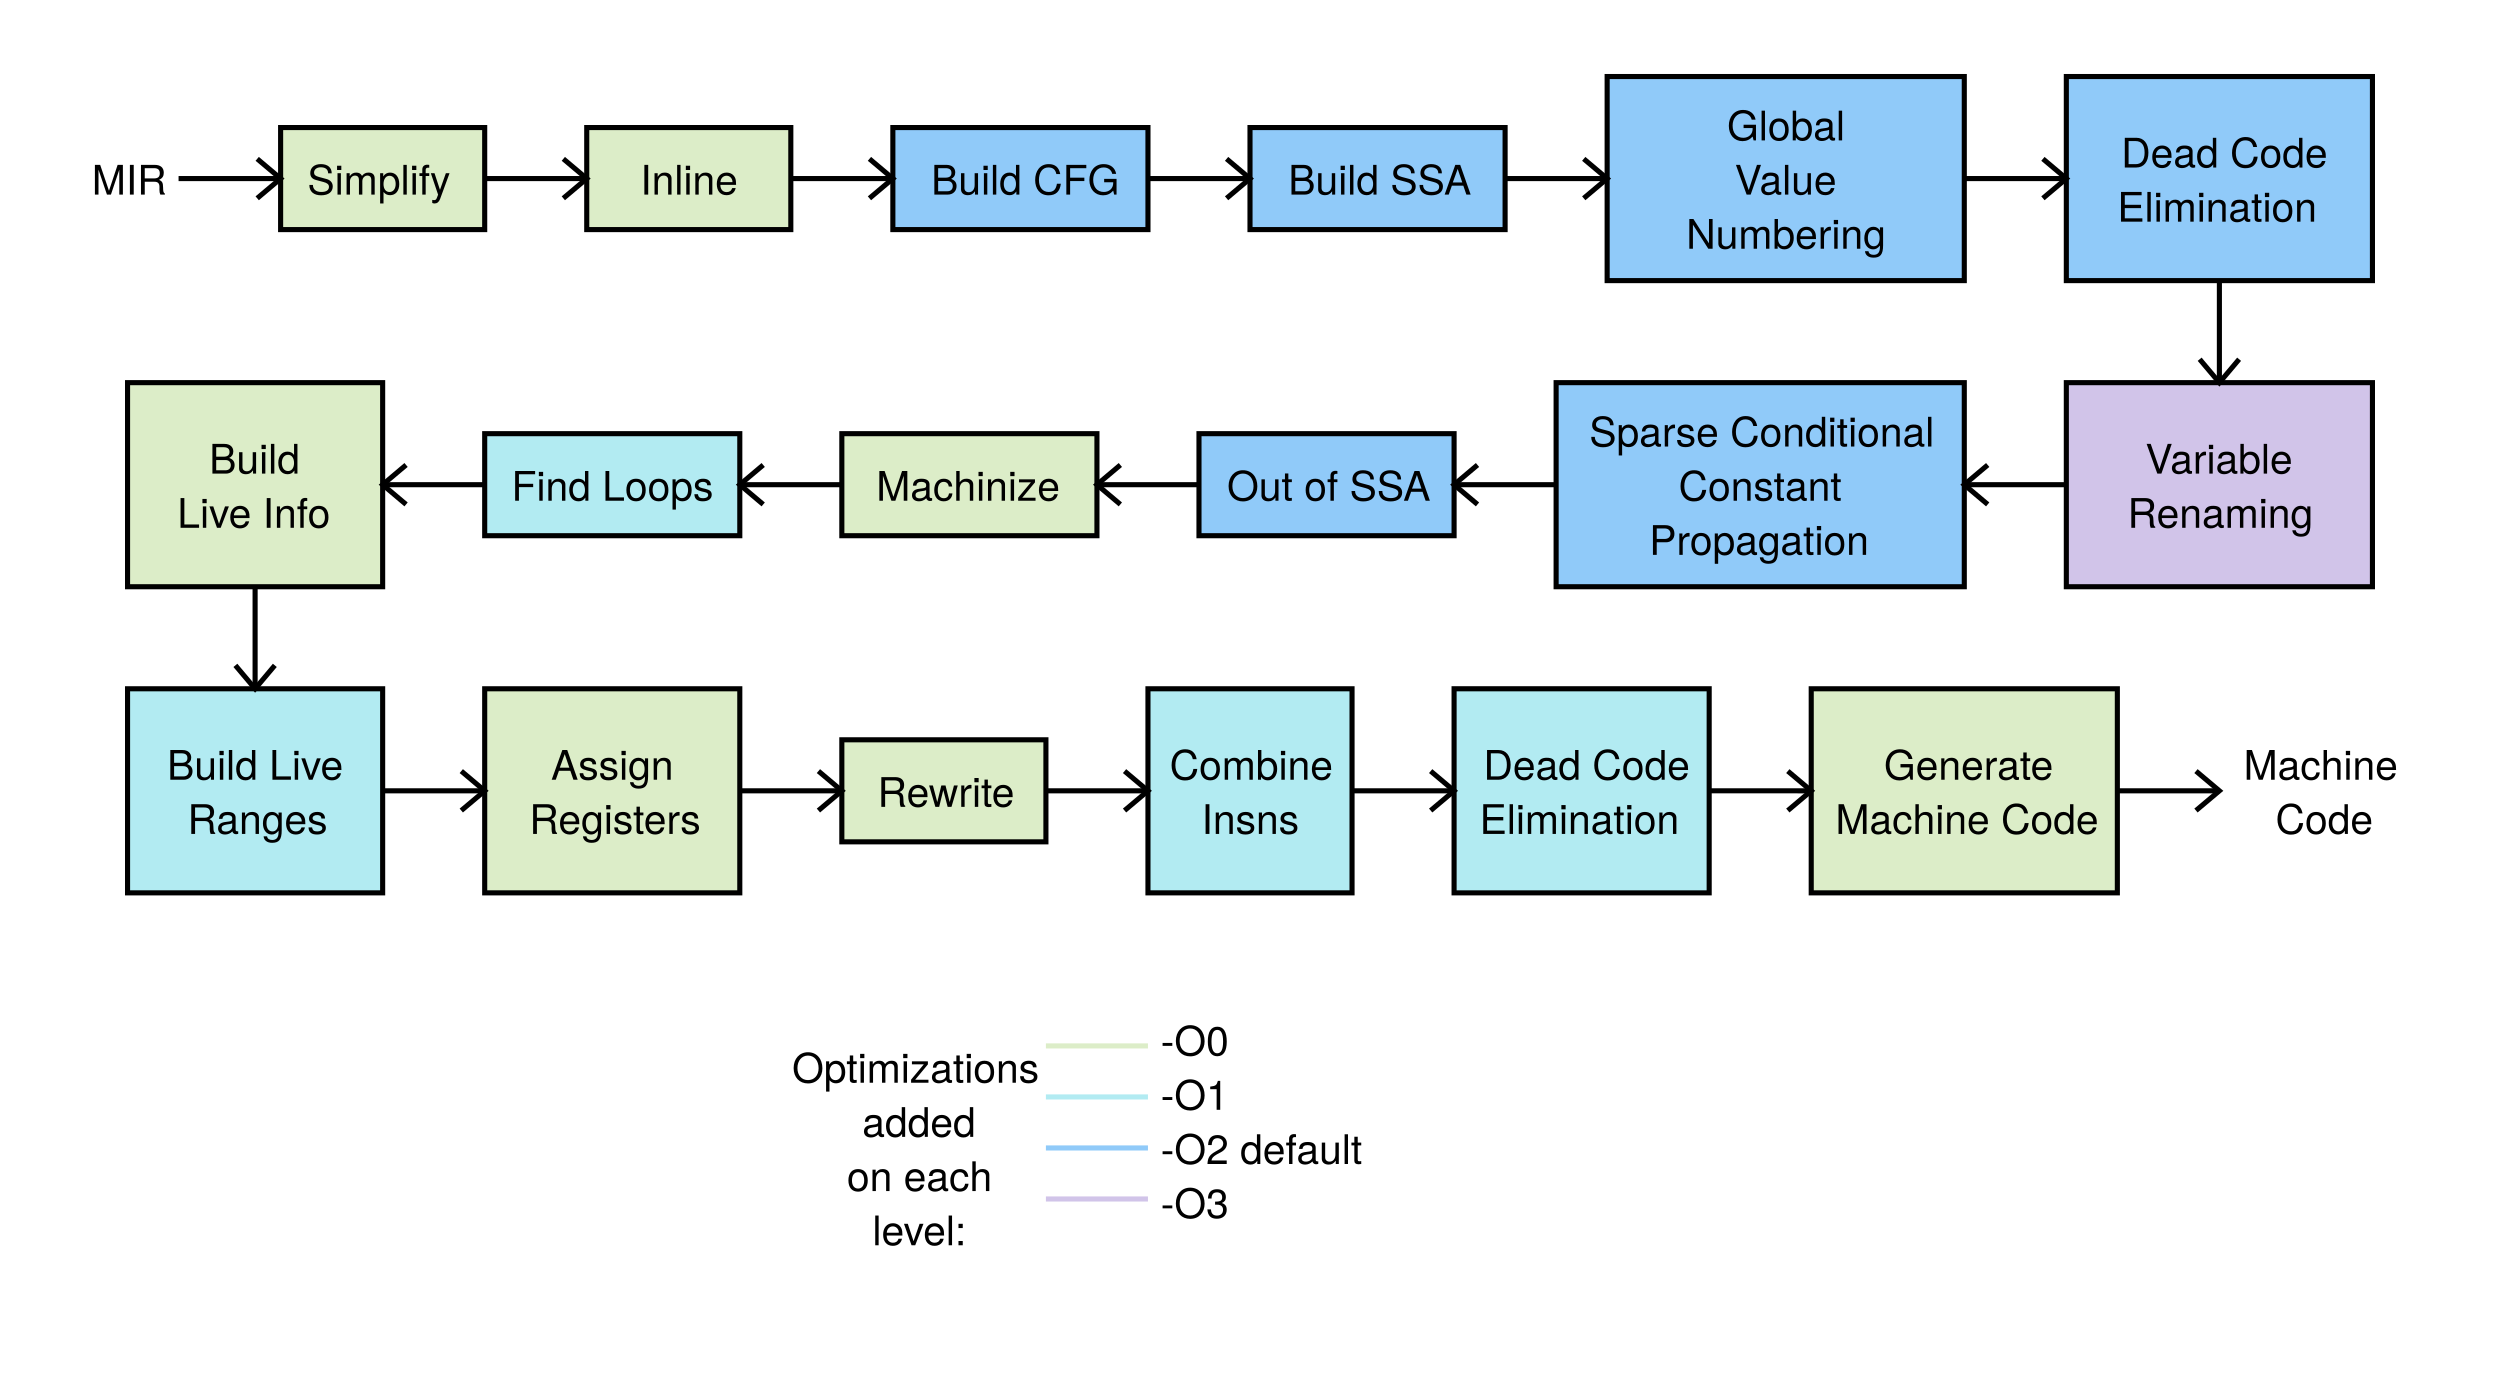
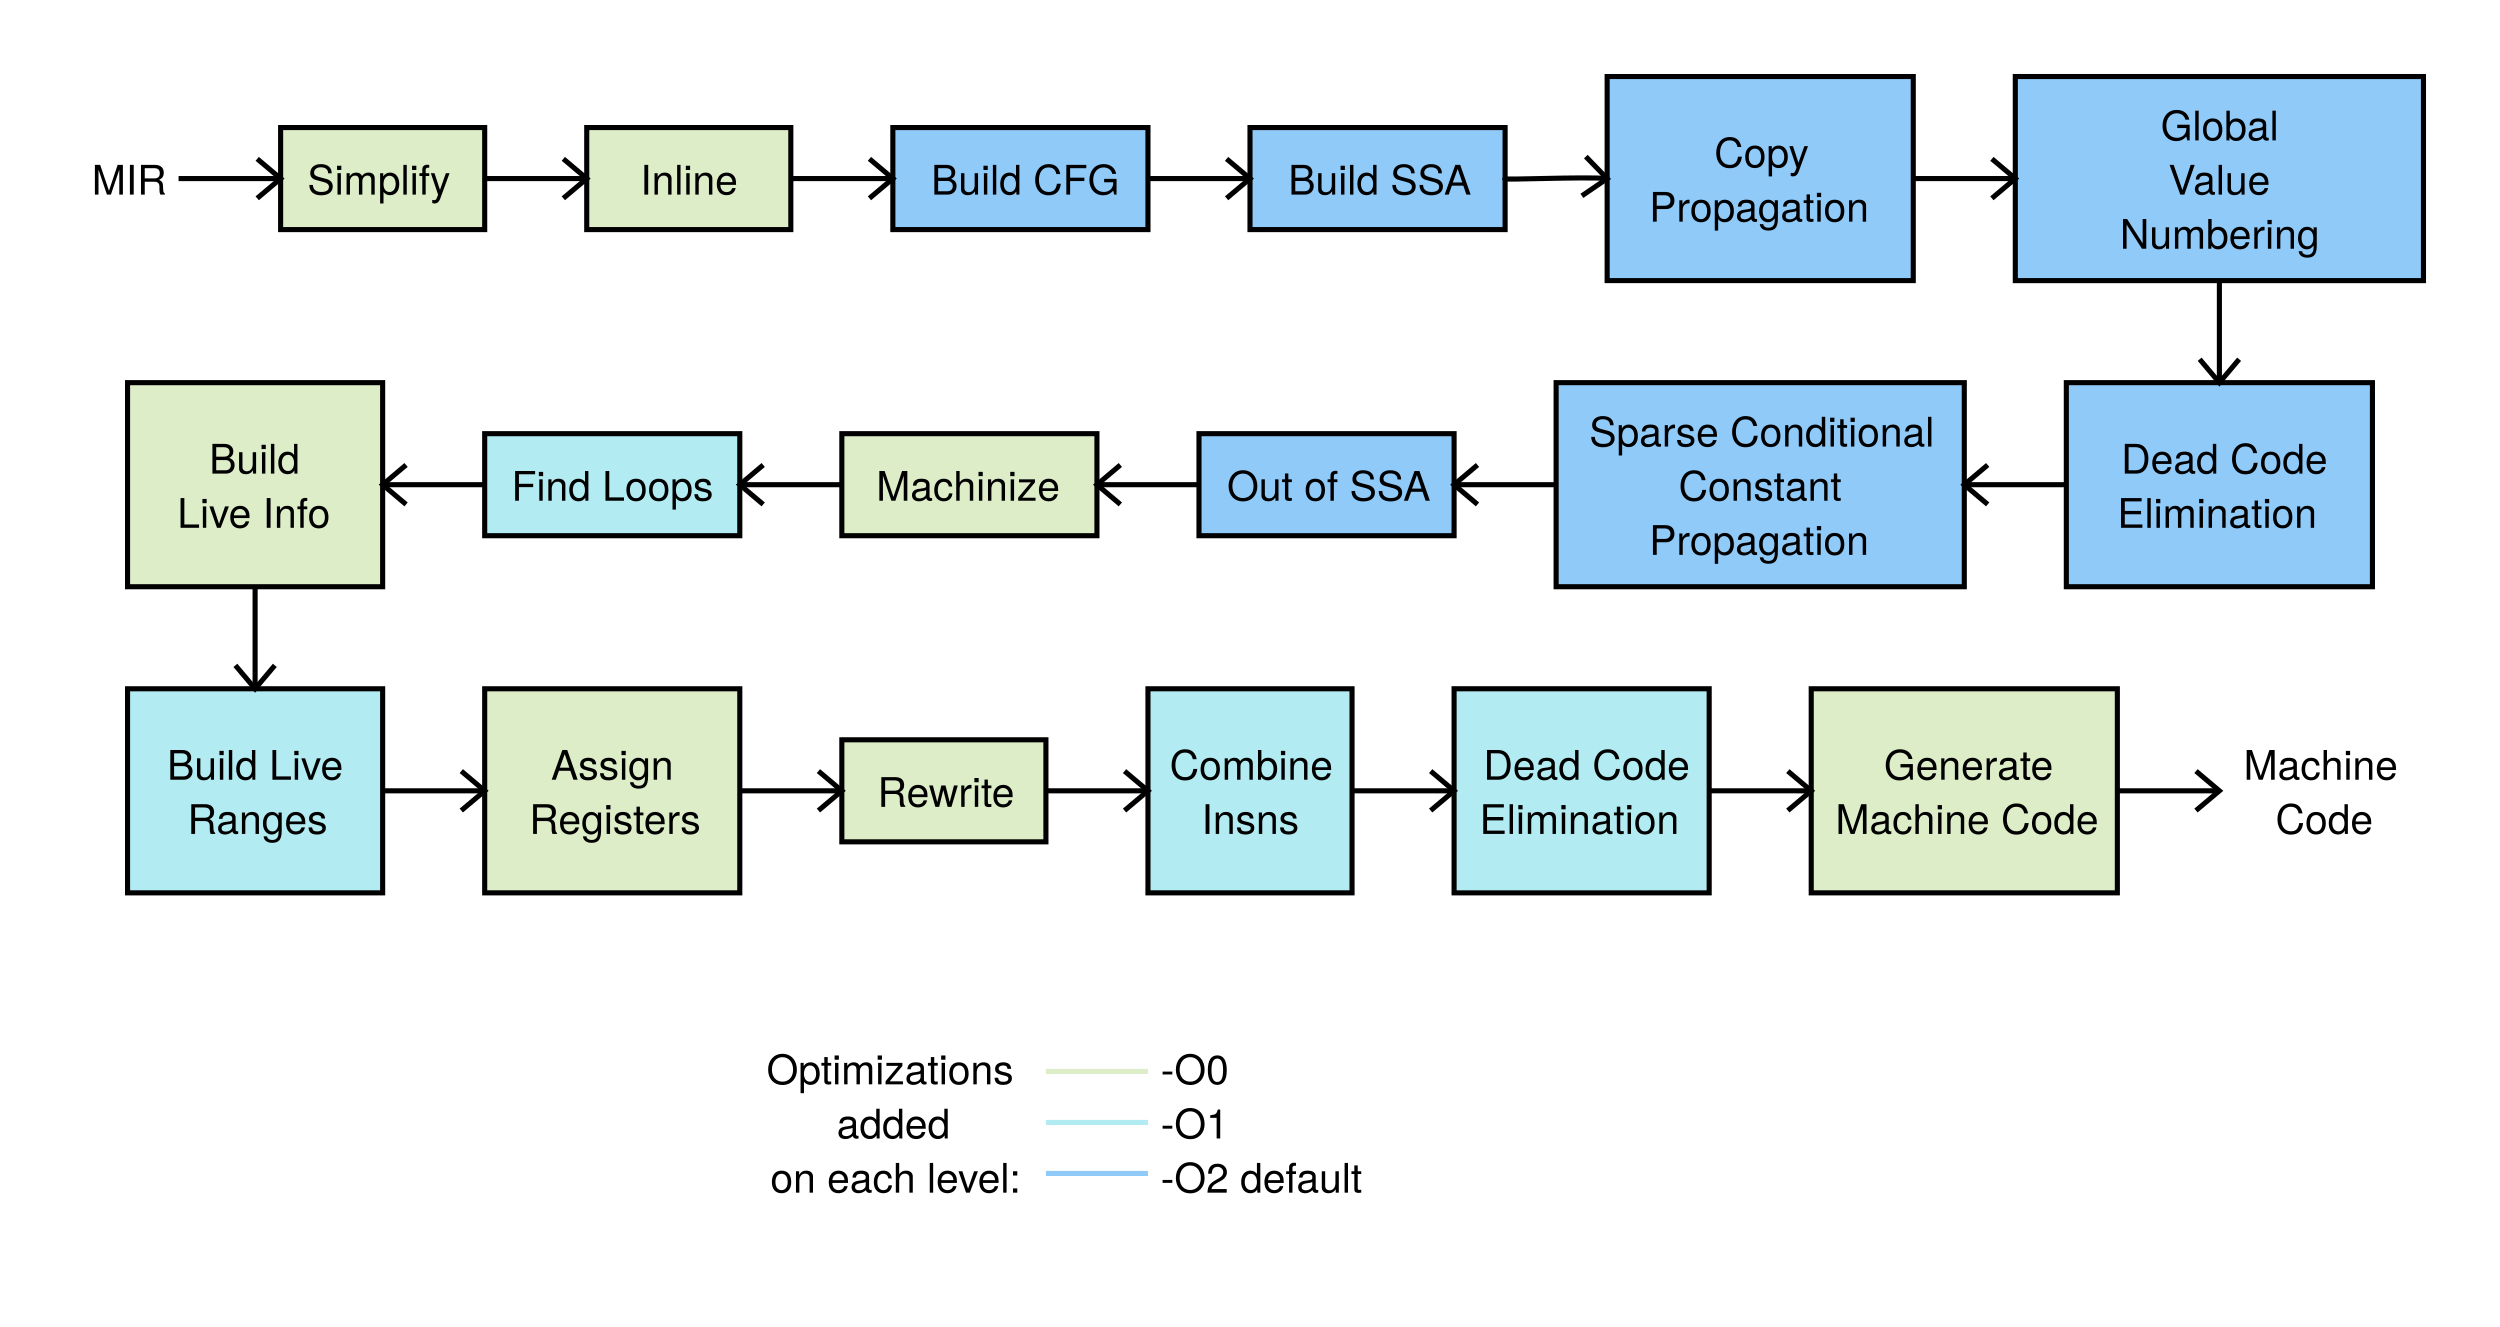
- <svg xmlns="http://www.w3.org/2000/svg" width="980.0" height="540.0" viewBox="-30.0 50.0 980.0 540.0" version="1.1">
-   <rect x="-30.0" y="50.0" width="980.0" height="540.0" fill="rgb(255,255,255)" />
-   <g id="s78165797">
-     <polygon id="s78165797" points="200,100.0 280,100.0 280,140 200,140.0 " fill="rgb(220,237,200)" stroke-width="2.0" stroke="rgb(0,0,0)" />
-     <g id="t78165797">
+ <svg xmlns="http://www.w3.org/2000/svg" width="980.0" height="520.0" viewBox="-30.0 50.0 980.0 520.0" version="1.1">
+   <rect x="-30.0" y="50.0" width="980.0" height="520.0" fill="rgb(255,255,255)" />
+   <g id="s18729079">
+     <polygon id="s18729079" points="200,100.0 280,100.0 280,140 200,140.0 " fill="rgb(220,237,200)" stroke-width="2.0" stroke="rgb(0,0,0)" />
+     <g id="t18729079">
      <text xml:space="preserve" x="221" y="126.281" font-family="Sans,Helvetica" fill="rgb(0,0,0)" font-size="16">Inline</text>
    </g>
  </g>
-   <g id="s149200229">
-     <polygon id="s149200229" points="300.0,220.0 400.0,220.0 400,260.0 300.0,260 " fill="rgb(220,237,200)" stroke-width="2.0" stroke="rgb(0,0,0)" />
-     <g id="t149200229">
+   <g id="s265080036">
+     <polygon id="s265080036" points="300.0,220.0 400.0,220.0 400,260.0 300.0,260 " fill="rgb(220,237,200)" stroke-width="2.0" stroke="rgb(0,0,0)" />
+     <g id="t265080036">
      <text xml:space="preserve" x="350.0" y="225.047" font-family="Sans,Helvetica" fill="rgb(0,0,0)" font-size="16" />
      <text xml:space="preserve" x="313.5" y="246.281" font-family="Sans,Helvetica" fill="rgb(0,0,0)" font-size="16">Machinize</text>
      <text xml:space="preserve" x="350.0" y="267.516" font-family="Sans,Helvetica" fill="rgb(0,0,0)" font-size="16" />
    </g>
  </g>
-   <g id="s255947002">
-     <polygon id="s255947002" points="320,100.0 420,100.0 420,140 320,140.0 " fill="rgb(144,202,249)" stroke-width="2.0" stroke="rgb(0,0,0)" />
-     <g id="t255947002">
+   <g id="s217638221">
+     <polygon id="s217638221" points="320,100.0 420,100.0 420,140 320,140.0 " fill="rgb(144,202,249)" stroke-width="2.0" stroke="rgb(0,0,0)" />
+     <g id="t217638221">
      <text xml:space="preserve" x="335" y="126.281" font-family="Sans,Helvetica" fill="rgb(0,0,0)" font-size="16">Build CFG</text>
    </g>
  </g>
-   <g id="s40499770">
-     <polygon id="s40499770" points="20,200.0 120,200.0 120,280.0 20,280 " fill="rgb(220,237,200)" stroke-width="2.0" stroke="rgb(0,0,0)" />
-     <g id="t40499770">
+   <g id="s40192002">
+     <polygon id="s40192002" points="20,200.0 120,200.0 120,280.0 20,280 " fill="rgb(220,237,200)" stroke-width="2.0" stroke="rgb(0,0,0)" />
+     <g id="t40192002">
      <text xml:space="preserve" x="52.0" y="235.664" font-family="Sans,Helvetica" fill="rgb(0,0,0)" font-size="16">Build</text>
      <text xml:space="preserve" x="39.5" y="256.898" font-family="Sans,Helvetica" fill="rgb(0,0,0)" font-size="16">Live Info</text>
    </g>
  </g>
-   <g id="s190146026">
-     <polygon id="s190146026" points="20.0,320.0 120,320.0 120,400.0 20,400 " fill="rgb(178,235,242)" stroke-width="2.0" stroke="rgb(0,0,0)" />
-     <g id="t190146026">
+   <g id="s77362451">
+     <polygon id="s77362451" points="20.0,320.0 120,320.0 120,400.0 20,400 " fill="rgb(178,235,242)" stroke-width="2.0" stroke="rgb(0,0,0)" />
+     <g id="t77362451">
      <text xml:space="preserve" x="35.5" y="355.664" font-family="Sans,Helvetica" fill="rgb(0,0,0)" font-size="16">Build Live</text>
      <text xml:space="preserve" x="43.5" y="376.898" font-family="Sans,Helvetica" fill="rgb(0,0,0)" font-size="16">Ranges</text>
    </g>
  </g>
-   <g id="s126557594">
-     <polygon id="s126557594" points="160,320.0 260,320.0 260.0,400 160,400.0 " fill="rgb(220,237,200)" stroke-width="2.0" stroke="rgb(0,0,0)" />
-     <g id="t126557594">
+   <g id="s33280848">
+     <polygon id="s33280848" points="160,320.0 260,320.0 260.0,400 160,400.0 " fill="rgb(220,237,200)" stroke-width="2.0" stroke="rgb(0,0,0)" />
+     <g id="t33280848">
      <text xml:space="preserve" x="186.0" y="355.664" font-family="Sans,Helvetica" fill="rgb(0,0,0)" font-size="16">Assign</text>
      <text xml:space="preserve" x="177.5" y="376.898" font-family="Sans,Helvetica" fill="rgb(0,0,0)" font-size="16">Registers</text>
    </g>
  </g>
-   <g id="s178615979">
-     <polygon id="s178615979" points="300.0,340.0 380,340.0 380,380 300.0,380.0 " fill="rgb(220,237,200)" stroke-width="2.0" stroke="rgb(0,0,0)" />
-     <g id="t178615979">
+   <g id="s41650505">
+     <polygon id="s41650505" points="300.0,340.0 380,340.0 380,380 300.0,380.0 " fill="rgb(220,237,200)" stroke-width="2.0" stroke="rgb(0,0,0)" />
+     <g id="t41650505">
      <text xml:space="preserve" x="314" y="366.281" font-family="Sans,Helvetica" fill="rgb(0,0,0)" font-size="16">Rewrite</text>
    </g>
  </g>
-   <g id="s98423048">
-     <polygon id="s98423048" points="540.0,320.0 640.0,320.0 639.999,399.998 540.0,400.0 " fill="rgb(178,235,242)" stroke-width="2.0" stroke="rgb(0,0,0)" />
-     <g id="t98423048">
+   <g id="s165929550">
+     <polygon id="s165929550" points="540.0,320.0 640.0,320.0 639.999,399.998 540.0,400.0 " fill="rgb(178,235,242)" stroke-width="2.0" stroke="rgb(0,0,0)" />
+     <g id="t165929550">
      <text xml:space="preserve" x="551.5" y="355.664" font-family="Sans,Helvetica" fill="rgb(0,0,0)" font-size="16">Dead Code</text>
      <text xml:space="preserve" x="550.0" y="376.898" font-family="Sans,Helvetica" fill="rgb(0,0,0)" font-size="16">Elimination</text>
    </g>
  </g>
-   <g id="s156410017">
-     <polygon id="s156410017" points="680.0,320.0 800.0,320.0 800,400 680.0,400.0 " fill="rgb(220,237,200)" stroke-width="2.0" stroke="rgb(0,0,0)" />
-     <g id="t156410017">
+   <g id="s189747055">
+     <polygon id="s189747055" points="680.0,320.0 800.0,320.0 800,400 680.0,400.0 " fill="rgb(220,237,200)" stroke-width="2.0" stroke="rgb(0,0,0)" />
+     <g id="t189747055">
      <text xml:space="preserve" x="708.5" y="355.664" font-family="Sans,Helvetica" fill="rgb(0,0,0)" font-size="16">Generate</text>
      <text xml:space="preserve" x="689.5" y="376.898" font-family="Sans,Helvetica" fill="rgb(0,0,0)" font-size="16">Machine Code</text>
    </g>
  </g>
-   <g id="s44409542">
-     <polygon id="s44409542" points="-3.2123336E-13,100.0 40,100.0 40.0,140.0 1.7794384E-5,140 " fill="none" stroke-width="0.0" stroke="rgb(0,0,0)" />
-     <g id="t44409542">
+   <g id="s164811900">
+     <polygon id="s164811900" points="-3.2123336E-13,100.0 40,100.0 40.0,140.0 1.7794384E-5,140 " fill="none" stroke-width="0.0" stroke="rgb(0,0,0)" />
+     <g id="t164811900">
      <text xml:space="preserve" x="6.0" y="126.281" font-family="Sans,Helvetica" fill="rgb(0,0,0)" font-size="16">MIR</text>
    </g>
  </g>
-   <g id="s54710919">
-     <polygon id="s54710919" points="840.0,320.0 920.0,320.0 920,400 840.0,400.0 " fill="none" stroke-width="0.0" stroke="rgb(0,0,0)" />
-     <g id="t54710919">
+   <g id="s258633989">
+     <polygon id="s258633989" points="840.0,320.0 920.0,320.0 920,400 840.0,400.0 " fill="none" stroke-width="0.0" stroke="rgb(0,0,0)" />
+     <g id="t258633989">
      <text xml:space="preserve" x="849.5" y="355.664" font-family="Sans,Helvetica" fill="rgb(0,0,0)" font-size="16">Machine</text>
      <text xml:space="preserve" x="862.0" y="376.898" font-family="Sans,Helvetica" fill="rgb(0,0,0)" font-size="16">Code</text>
    </g>
  </g>
-   <g id="s184743348">
-     <polygon id="s184743348" points="780.0,80.0 900.0,80.0 900,160.0 780.0,160 " fill="rgb(144,202,249)" stroke-width="2.0" stroke="rgb(0,0,0)" />
-     <g id="t184743348">
-       <text xml:space="preserve" x="801.5" y="115.664" font-family="Sans,Helvetica" fill="rgb(0,0,0)" font-size="16">Dead Code</text>
-       <text xml:space="preserve" x="800.0" y="136.898" font-family="Sans,Helvetica" fill="rgb(0,0,0)" font-size="16">Elimination</text>
-     </g>
-   </g>
-   <g id="s72852957">
-     <polygon id="s72852957" points="580.0,200.0 740,200.0 740,280 580.0,280.0 " fill="rgb(144,202,249)" stroke-width="2.0" stroke="rgb(0,0,0)" />
-     <g id="t72852957">
+   <g id="s250504077">
+     <polygon id="s250504077" points="780.0,200 900.0,200 900,280.0 780.0,280 " fill="rgb(144,202,249)" stroke-width="2.0" stroke="rgb(0,0,0)" />
+     <g id="t250504077">
+       <text xml:space="preserve" x="801.5" y="235.664" font-family="Sans,Helvetica" fill="rgb(0,0,0)" font-size="16">Dead Code</text>
+       <text xml:space="preserve" x="800.0" y="256.898" font-family="Sans,Helvetica" fill="rgb(0,0,0)" font-size="16">Elimination</text>
+     </g>
+   </g>
+   <g id="s228578650">
+     <polygon id="s228578650" points="580.0,200.0 740,200.0 740,280 580.0,280.0 " fill="rgb(144,202,249)" stroke-width="2.0" stroke="rgb(0,0,0)" />
+     <g id="t228578650">
      <text xml:space="preserve" x="593" y="225.047" font-family="Sans,Helvetica" fill="rgb(0,0,0)" font-size="16">Sparse Conditional</text>
      <text xml:space="preserve" x="628" y="246.281" font-family="Sans,Helvetica" fill="rgb(0,0,0)" font-size="16">Constant</text>
      <text xml:space="preserve" x="616.5" y="267.516" font-family="Sans,Helvetica" fill="rgb(0,0,0)" font-size="16">Propagation</text>
    </g>
  </g>
-   <g id="s63513938">
-     <polygon id="s63513938" points="80,100.0 160.0,100.0 160.0,140.0 80,140 " fill="rgb(220,237,200)" stroke-width="2.0" stroke="rgb(0,0,0)" />
-     <g id="t63513938">
+   <g id="s229340043">
+     <polygon id="s229340043" points="80,100.0 160.0,100.0 160.0,140.0 80,140 " fill="rgb(220,237,200)" stroke-width="2.0" stroke="rgb(0,0,0)" />
+     <g id="t229340043">
      <text xml:space="preserve" x="90.5" y="126.281" font-family="Sans,Helvetica" fill="rgb(0,0,0)" font-size="16">Simplify</text>
    </g>
  </g>
-   <g id="s91230243">
-     <polygon id="s91230243" points="420.0,320.0 500.0,320.0 500.0,400 420.0,400.0 " fill="rgb(178,235,242)" stroke-width="2.0" stroke="rgb(0,0,0)" />
-     <g id="t91230243">
+   <g id="s129416296">
+     <polygon id="s129416296" points="420.0,320.0 500.0,320.0 500.0,400 420.0,400.0 " fill="rgb(178,235,242)" stroke-width="2.0" stroke="rgb(0,0,0)" />
+     <g id="t129416296">
      <text xml:space="preserve" x="428.5" y="355.664" font-family="Sans,Helvetica" fill="rgb(0,0,0)" font-size="16">Combine</text>
      <text xml:space="preserve" x="441.0" y="376.898" font-family="Sans,Helvetica" fill="rgb(0,0,0)" font-size="16">Insns</text>
    </g>
  </g>
-   <g id="s62109984">
-     <polygon id="s62109984" points="780.0,200.0 900.0,200.0 900.0,280.0 780.0,280.0 " fill="rgb(209,196,233)" stroke-width="2.0" stroke="rgb(0,0,0)" />
-     <g id="t62109984">
-       <text xml:space="preserve" x="811.0" y="235.664" font-family="Sans,Helvetica" fill="rgb(0,0,0)" font-size="16">Variable</text>
-       <text xml:space="preserve" x="804.0" y="256.898" font-family="Sans,Helvetica" fill="rgb(0,0,0)" font-size="16">Renaming</text>
-     </g>
-   </g>
-   <g id="s253916764">
-     <polygon id="s253916764" points="160,220.0 260,220.0 260,260 160,260.0 " fill="rgb(178,235,242)" stroke-width="2.0" stroke="rgb(0,0,0)" />
-     <g id="t253916764">
+   <g id="s111548545">
+     <polygon id="s111548545" points="160,220.0 260,220.0 260,260 160,260.0 " fill="rgb(178,235,242)" stroke-width="2.0" stroke="rgb(0,0,0)" />
+     <g id="t111548545">
      <text xml:space="preserve" x="170.5" y="246.281" font-family="Sans,Helvetica" fill="rgb(0,0,0)" font-size="16">Find Loops</text>
    </g>
  </g>
-   <g id="s78496473">
-     <polygon id="s78496473" points="420,440.0 520,440.0 520.001,559.993 420,560.0 " fill="none" stroke-width="0.0" stroke="rgb(0,0,0)" />
-     <g id="t78496473">
-       <text xml:space="preserve" x="425.0" y="463.812" font-family="Sans,Helvetica" fill="rgb(0,0,0)" font-size="16">-O0</text>
-       <text xml:space="preserve" x="425.0" y="485.047" font-family="Sans,Helvetica" fill="rgb(0,0,0)" font-size="16">-O1</text>
-       <text xml:space="preserve" x="425.0" y="506.281" font-family="Sans,Helvetica" fill="rgb(0,0,0)" font-size="16">-O2 default</text>
-       <text xml:space="preserve" x="425.0" y="527.516" font-family="Sans,Helvetica" fill="rgb(0,0,0)" font-size="16">-O3</text>
-       <text xml:space="preserve" x="425.0" y="548.75" font-family="Sans,Helvetica" fill="rgb(0,0,0)" font-size="16" />
-     </g>
-   </g>
-   <g id="s204489886">
-     <polygon id="s204489886" points="280.0,440.0 379.998,440.0 380,560.0 280.0,560 " fill="none" stroke-width="0.0" stroke="rgb(0,0,0)" />
-     <g id="t204489886">
-       <text xml:space="preserve" x="280.5" y="474.43" font-family="Sans,Helvetica" fill="rgb(0,0,0)" font-size="16">Optimizations</text>
-       <text xml:space="preserve" x="308" y="495.664" font-family="Sans,Helvetica" fill="rgb(0,0,0)" font-size="16">added</text>
-       <text xml:space="preserve" x="302" y="516.898" font-family="Sans,Helvetica" fill="rgb(0,0,0)" font-size="16">on each</text>
-       <text xml:space="preserve" x="312" y="538.133" font-family="Sans,Helvetica" fill="rgb(0,0,0)" font-size="16">level:</text>
-     </g>
-   </g>
-   <g id="s94997375">
-     <polygon id="s94997375" points="460,100.0 560,100.0 560,140 460,140.0 " fill="rgb(144,202,249)" stroke-width="2.0" stroke="rgb(0,0,0)" />
-     <g id="t94997375">
+   <g id="s83225894">
+     <polygon id="s83225894" points="420,440.0 519.999,440.0 520,539.995 420,540.0 " fill="none" stroke-width="0.0" stroke="rgb(0,0,0)" />
+     <g id="t83225894">
+       <text xml:space="preserve" x="425" y="475.047" font-family="Sans,Helvetica" fill="rgb(0,0,0)" font-size="16">-O0</text>
+       <text xml:space="preserve" x="425" y="496.281" font-family="Sans,Helvetica" fill="rgb(0,0,0)" font-size="16">-O1</text>
+       <text xml:space="preserve" x="425" y="517.516" font-family="Sans,Helvetica" fill="rgb(0,0,0)" font-size="16">-O2 default</text>
+     </g>
+   </g>
+   <g id="s207338855">
+     <polygon id="s207338855" points="260.0,440.0 379.998,440.0 380.0,540.0 260.0,540 " fill="none" stroke-width="0.0" stroke="rgb(0,0,0)" />
+     <g id="t207338855">
+       <text xml:space="preserve" x="270.5" y="475.047" font-family="Sans,Helvetica" fill="rgb(0,0,0)" font-size="16">Optimizations</text>
+       <text xml:space="preserve" x="298.0" y="496.281" font-family="Sans,Helvetica" fill="rgb(0,0,0)" font-size="16">added</text>
+       <text xml:space="preserve" x="272.0" y="517.516" font-family="Sans,Helvetica" fill="rgb(0,0,0)" font-size="16">on each level:</text>
+     </g>
+   </g>
+   <g id="s147897476">
+     <polygon id="s147897476" points="460,100.0 560,100.0 560,140 460,140.0 " fill="rgb(144,202,249)" stroke-width="2.0" stroke="rgb(0,0,0)" />
+     <g id="t147897476">
      <text xml:space="preserve" x="475" y="126.281" font-family="Sans,Helvetica" fill="rgb(0,0,0)" font-size="16">Build SSA</text>
    </g>
  </g>
-   <g id="s82528076">
-     <polygon id="s82528076" points="600.0,80.0 740,80.0 740.0,160 600.0,160.0 " fill="rgb(144,202,249)" stroke-width="2.0" stroke="rgb(0,0,0)" />
-     <g id="t82528076">
-       <text xml:space="preserve" x="647.0" y="105.047" font-family="Sans,Helvetica" fill="rgb(0,0,0)" font-size="16">Global</text>
-       <text xml:space="preserve" x="650.0" y="126.281" font-family="Sans,Helvetica" fill="rgb(0,0,0)" font-size="16">Value</text>
-       <text xml:space="preserve" x="631.0" y="147.516" font-family="Sans,Helvetica" fill="rgb(0,0,0)" font-size="16">Numbering</text>
-     </g>
-   </g>
-   <g id="s170429912">
-     <polygon id="s170429912" points="440,220.0 540.0,220.0 540,260.0 440,260.0 " fill="rgb(144,202,249)" stroke-width="2.0" stroke="rgb(0,0,0)" />
-     <g id="t170429912">
+   <g id="s165906754">
+     <polygon id="s165906754" points="760.0,80.0 919.999,80.0 920.0,160 760.0,160.0 " fill="rgb(144,202,249)" stroke-width="2.0" stroke="rgb(0,0,0)" />
+     <g id="t165906754">
+       <text xml:space="preserve" x="817.0" y="105.047" font-family="Sans,Helvetica" fill="rgb(0,0,0)" font-size="16">Global</text>
+       <text xml:space="preserve" x="820.0" y="126.281" font-family="Sans,Helvetica" fill="rgb(0,0,0)" font-size="16">Value</text>
+       <text xml:space="preserve" x="801.0" y="147.516" font-family="Sans,Helvetica" fill="rgb(0,0,0)" font-size="16">Numbering</text>
+     </g>
+   </g>
+   <g id="s191837972">
+     <polygon id="s191837972" points="440,220.0 540.0,220.0 540,260.0 440,260.0 " fill="rgb(144,202,249)" stroke-width="2.0" stroke="rgb(0,0,0)" />
+     <g id="t191837972">
      <text xml:space="preserve" x="451.0" y="246.281" font-family="Sans,Helvetica" fill="rgb(0,0,0)" font-size="16">Out of SSA</text>
    </g>
  </g>
-   <g id="la145666965">
-     <path id="s145666965" d="M 160,120.0 200,120.0 " fill="none" stroke-width="2.0" stroke="rgb(0,0,0)" />
-     <path id="s239986113" d="M 190.822,127.731 200,120.0 190.822,112.269 " fill="none" stroke-width="2.0" stroke="rgb(0,0,0)" />
-     <g id="t145666965">
+   <g id="s111830002">
+     <polygon id="s111830002" points="600.0,80.0 720.0,80.0 719.999,160.0 600.0,160 " fill="rgb(144,202,249)" stroke-width="2.0" stroke="rgb(0,0,0)" />
+     <g id="t111830002">
+       <text xml:space="preserve" x="642.0" y="115.664" font-family="Sans,Helvetica" fill="rgb(0,0,0)" font-size="16">Copy</text>
+       <text xml:space="preserve" x="616.5" y="136.898" font-family="Sans,Helvetica" fill="rgb(0,0,0)" font-size="16">Propagation</text>
+     </g>
+   </g>
+   <g id="la245021629">
+     <path id="s245021629" d="M 160,120.0 200,120.0 " fill="none" stroke-width="2.0" stroke="rgb(0,0,0)" />
+     <path id="s109942543" d="M 190.822,127.731 200,120.0 190.822,112.269 " fill="none" stroke-width="2.0" stroke="rgb(0,0,0)" />
+     <g id="t245021629">
      <text xml:space="preserve" x="180" y="112.206" font-family="Sans,Helvetica" fill="rgb(0,0,0)" font-size="14" />
    </g>
  </g>
-   <g id="la123210922">
-     <path id="s123210922" d="M 280,120 320,120.0 " fill="none" stroke-width="2.0" stroke="rgb(0,0,0)" />
-     <path id="s69692583" d="M 310.822,127.731 320,120.0 310.822,112.269 " fill="none" stroke-width="2.0" stroke="rgb(0,0,0)" />
-     <g id="t123210922">
+   <g id="la239318450">
+     <path id="s239318450" d="M 280,120 320,120.0 " fill="none" stroke-width="2.0" stroke="rgb(0,0,0)" />
+     <path id="s105648549" d="M 310.822,127.731 320,120.0 310.822,112.269 " fill="none" stroke-width="2.0" stroke="rgb(0,0,0)" />
+     <g id="t239318450">
      <text xml:space="preserve" x="300" y="111.664" font-family="Sans,Helvetica" fill="rgb(0,0,0)" font-size="16" />
    </g>
  </g>
-   <g id="la198224341">
-     <path id="s198224341" d="M 70.0,280 70,320.0 " fill="none" stroke-width="2.0" stroke="rgb(0,0,0)" />
-     <path id="s135157076" d="M 62.269,310.822 70,320.0 77.731,310.822 " fill="none" stroke-width="2.0" stroke="rgb(0,0,0)" />
-     <g id="t198224341">
+   <g id="la232573187">
+     <path id="s232573187" d="M 70.0,280 70,320.0 " fill="none" stroke-width="2.0" stroke="rgb(0,0,0)" />
+     <path id="s107084154" d="M 62.269,310.822 70,320.0 77.731,310.822 " fill="none" stroke-width="2.0" stroke="rgb(0,0,0)" />
+     <g id="t232573187">
      <text xml:space="preserve" x="74.0" y="306.281" font-family="Sans,Helvetica" fill="rgb(0,0,0)" font-size="16" />
    </g>
  </g>
-   <g id="la164978843">
-     <path id="s164978843" d="M 300.0,360.0 260,360 " fill="none" stroke-width="2.0" stroke="rgb(0,0,0)" />
-     <path id="s252845309" d="M 290.822,367.731 300.0,360.0 290.822,352.269 " fill="none" stroke-width="2.0" stroke="rgb(0,0,0)" />
-     <g id="t164978843">
+   <g id="la127053952">
+     <path id="s127053952" d="M 300.0,360.0 260,360 " fill="none" stroke-width="2.0" stroke="rgb(0,0,0)" />
+     <path id="s1479979" d="M 290.822,367.731 300.0,360.0 290.822,352.269 " fill="none" stroke-width="2.0" stroke="rgb(0,0,0)" />
+     <g id="t127053952">
      <text xml:space="preserve" x="280.0" y="351.664" font-family="Sans,Helvetica" fill="rgb(0,0,0)" font-size="16" />
    </g>
  </g>
-   <g id="la103517240">
-     <path id="s103517240" d="M 540.0,360.0 500.0,360 " fill="none" stroke-width="2.0" stroke="rgb(0,0,0)" />
-     <path id="s137993714" d="M 530.822,367.731 540.0,360.0 530.822,352.269 " fill="none" stroke-width="2.0" stroke="rgb(0,0,0)" />
-     <g id="t103517240">
+   <g id="la238835385">
+     <path id="s238835385" d="M 540.0,360.0 500.0,360 " fill="none" stroke-width="2.0" stroke="rgb(0,0,0)" />
+     <path id="s89312648" d="M 530.822,367.731 540.0,360.0 530.822,352.269 " fill="none" stroke-width="2.0" stroke="rgb(0,0,0)" />
+     <g id="t238835385">
      <text xml:space="preserve" x="520.0" y="351.664" font-family="Sans,Helvetica" fill="rgb(0,0,0)" font-size="16" />
    </g>
  </g>
-   <g id="la9696273">
-     <path id="s9696273" d="M 420.0,360.0 380,360 " fill="none" stroke-width="2.0" stroke="rgb(0,0,0)" />
-     <path id="s164899907" d="M 410.822,367.731 420.0,360.0 410.822,352.269 " fill="none" stroke-width="2.0" stroke="rgb(0,0,0)" />
-     <g id="t9696273">
+   <g id="la238254846">
+     <path id="s238254846" d="M 420.0,360.0 380,360 " fill="none" stroke-width="2.0" stroke="rgb(0,0,0)" />
+     <path id="s236004129" d="M 410.822,367.731 420.0,360.0 410.822,352.269 " fill="none" stroke-width="2.0" stroke="rgb(0,0,0)" />
+     <g id="t238254846">
      <text xml:space="preserve" x="400" y="351.664" font-family="Sans,Helvetica" fill="rgb(0,0,0)" font-size="16" />
    </g>
  </g>
-   <g id="la159533430">
-     <path id="s159533430" d="M 680.0,360.0 640,359.999 " fill="none" stroke-width="2.0" stroke="rgb(0,0,0)" />
-     <path id="s61174464" d="M 670.822,367.73 680.0,360.0 670.822,352.269 " fill="none" stroke-width="2.0" stroke="rgb(0,0,0)" />
-     <g id="t159533430">
+   <g id="la165212767">
+     <path id="s165212767" d="M 680.0,360.0 640,359.999 " fill="none" stroke-width="2.0" stroke="rgb(0,0,0)" />
+     <path id="s42349382" d="M 670.822,367.73 680.0,360.0 670.822,352.269 " fill="none" stroke-width="2.0" stroke="rgb(0,0,0)" />
+     <g id="t165212767">
      <text xml:space="preserve" x="660" y="351.664" font-family="Sans,Helvetica" fill="rgb(0,0,0)" font-size="16" />
    </g>
  </g>
-   <g id="la102722423">
-     <path id="s102722423" d="M 840.0,360.0 800,360 " fill="none" stroke-width="2.0" stroke="rgb(0,0,0)" />
-     <path id="s115903481" d="M 830.822,367.731 840.0,360.0 830.822,352.269 " fill="none" stroke-width="2.0" stroke="rgb(0,0,0)" />
-     <g id="t102722423">
+   <g id="la263345324">
+     <path id="s263345324" d="M 840.0,360.0 800,360 " fill="none" stroke-width="2.0" stroke="rgb(0,0,0)" />
+     <path id="s82270471" d="M 830.822,367.731 840.0,360.0 830.822,352.269 " fill="none" stroke-width="2.0" stroke="rgb(0,0,0)" />
+     <g id="t263345324">
      <text xml:space="preserve" x="820" y="351.664" font-family="Sans,Helvetica" fill="rgb(0,0,0)" font-size="16" />
    </g>
  </g>
-   <g id="la236681518">
-     <path id="s236681518" d="M 300.0,240 260,240 " fill="none" stroke-width="2.0" stroke="rgb(0,0,0)" />
-     <path id="s121612094" d="M 269.178,232.269 260,240 269.178,247.731 " fill="none" stroke-width="2.0" stroke="rgb(0,0,0)" />
-     <g id="t236681518">
+   <g id="la230860149">
+     <path id="s230860149" d="M 300.0,240 260,240 " fill="none" stroke-width="2.0" stroke="rgb(0,0,0)" />
+     <path id="s101399092" d="M 269.178,232.269 260,240 269.178,247.731 " fill="none" stroke-width="2.0" stroke="rgb(0,0,0)" />
+     <g id="t230860149">
      <text xml:space="preserve" x="280" y="231.664" font-family="Sans,Helvetica" fill="rgb(0,0,0)" font-size="16" />
    </g>
  </g>
-   <g id="la137546959">
-     <path id="s137546959" d="M 160,240.0 120,240.0 " fill="none" stroke-width="2.0" stroke="rgb(0,0,0)" />
-     <path id="s50547103" d="M 129.178,232.269 120,240.0 129.178,247.731 " fill="none" stroke-width="2.0" stroke="rgb(0,0,0)" />
-     <g id="t137546959">
+   <g id="la130566410">
+     <path id="s130566410" d="M 160,240.0 120,240.0 " fill="none" stroke-width="2.0" stroke="rgb(0,0,0)" />
+     <path id="s112971869" d="M 129.178,232.269 120,240.0 129.178,247.731 " fill="none" stroke-width="2.0" stroke="rgb(0,0,0)" />
+     <g id="t130566410">
      <text xml:space="preserve" x="140" y="231.664" font-family="Sans,Helvetica" fill="rgb(0,0,0)" font-size="16" />
    </g>
  </g>
-   <g id="la53031908">
-     <path id="s53031908" d="M 40,120 80,120 " fill="none" stroke-width="2.0" stroke="rgb(0,0,0)" />
-     <path id="s147782380" d="M 70.822,127.731 80,120 70.822,112.269 " fill="none" stroke-width="2.0" stroke="rgb(0,0,0)" />
-     <g id="t53031908">
+   <g id="la239359355">
+     <path id="s239359355" d="M 40,120 80,120 " fill="none" stroke-width="2.0" stroke="rgb(0,0,0)" />
+     <path id="s207764946" d="M 70.822,127.731 80,120 70.822,112.269 " fill="none" stroke-width="2.0" stroke="rgb(0,0,0)" />
+     <g id="t239359355">
      <text xml:space="preserve" x="60" y="111.664" font-family="Sans,Helvetica" fill="rgb(0,0,0)" font-size="16" />
    </g>
  </g>
-   <g id="la213041229">
-     <path id="s213041229" d="M 379.999,500.0 420,500.0 " fill="none" stroke-width="2.0" stroke="rgb(144,202,249)" />
-     <g id="t213041229">
-       <text xml:space="preserve" x="399.999" y="491.664" font-family="Sans,Helvetica" fill="rgb(0,0,0)" font-size="16" />
-     </g>
-   </g>
-   <g id="la121734914">
-     <path id="s121734914" d="M 379.999,480.0 420,480.0 " fill="none" stroke-width="2.0" stroke="rgb(178,235,242)" />
-     <g id="t121734914">
-       <text xml:space="preserve" x="399.999" y="471.664" font-family="Sans,Helvetica" fill="rgb(0,0,0)" font-size="16" />
-     </g>
-   </g>
-   <g id="la194332691">
-     <path id="s194332691" d="M 379.998,460.0 420,460.0 " fill="none" stroke-width="2.0" stroke="rgb(220,237,200)" />
-     <g id="t194332691">
-       <text xml:space="preserve" x="399.999" y="451.664" font-family="Sans,Helvetica" fill="rgb(0,0,0)" font-size="16" />
-     </g>
-   </g>
-   <g id="la204974672">
-     <path id="s204974672" d="M 379.999,520.0 420,520.0 " fill="none" stroke-width="2.0" stroke="rgb(209,196,233)" />
-     <g id="t204974672">
-       <text xml:space="preserve" x="400" y="511.664" font-family="Sans,Helvetica" fill="rgb(0,0,0)" font-size="16" />
-     </g>
-   </g>
-   <g id="la58201161">
-     <path id="s58201161" d="M 420,120 460,120.0 " fill="none" stroke-width="2.0" stroke="rgb(0,0,0)" />
-     <path id="s253554357" d="M 450.822,127.731 460,120.0 450.822,112.269 " fill="none" stroke-width="2.0" stroke="rgb(0,0,0)" />
-     <g id="t58201161">
+   <g id="la222695320">
+     <path id="s222695320" d="M 379.999,510.0 420,510 " fill="none" stroke-width="2.0" stroke="rgb(144,202,249)" />
+     <g id="t222695320">
+       <text xml:space="preserve" x="400" y="501.664" font-family="Sans,Helvetica" fill="rgb(0,0,0)" font-size="16" />
+     </g>
+   </g>
+   <g id="la119874545">
+     <path id="s119874545" d="M 379.999,490.0 420,490.0 " fill="none" stroke-width="2.0" stroke="rgb(178,235,242)" />
+     <g id="t119874545">
+       <text xml:space="preserve" x="400" y="481.664" font-family="Sans,Helvetica" fill="rgb(0,0,0)" font-size="16" />
+     </g>
+   </g>
+   <g id="la153742294">
+     <path id="s153742294" d="M 379.999,470.0 420,470 " fill="none" stroke-width="2.0" stroke="rgb(220,237,200)" />
+     <g id="t153742294">
+       <text xml:space="preserve" x="399.999" y="461.664" font-family="Sans,Helvetica" fill="rgb(0,0,0)" font-size="16" />
+     </g>
+   </g>
+   <g id="la123243844">
+     <path id="s123243844" d="M 420,120 460,120.0 " fill="none" stroke-width="2.0" stroke="rgb(0,0,0)" />
+     <path id="s118914723" d="M 450.822,127.731 460,120.0 450.822,112.269 " fill="none" stroke-width="2.0" stroke="rgb(0,0,0)" />
+     <g id="t123243844">
      <text xml:space="preserve" x="440" y="111.664" font-family="Sans,Helvetica" fill="rgb(0,0,0)" font-size="16" />
    </g>
  </g>
-   <g id="la163909966">
-     <path id="s163909966" d="M 560,120 600.0,120.0 " fill="none" stroke-width="2.0" stroke="rgb(0,0,0)" />
-     <path id="s84605258" d="M 590.822,127.731 600.0,120.0 590.822,112.269 " fill="none" stroke-width="2.0" stroke="rgb(0,0,0)" />
-     <g id="t163909966">
-       <text xml:space="preserve" x="580.0" y="111.664" font-family="Sans,Helvetica" fill="rgb(0,0,0)" font-size="16" />
-     </g>
-   </g>
-   <g id="la75649647">
-     <path id="s75649647" d="M 740,120 780.0,120 " fill="none" stroke-width="2.0" stroke="rgb(0,0,0)" />
-     <path id="s115138747" d="M 770.822,127.731 780.0,120 770.822,112.269 " fill="none" stroke-width="2.0" stroke="rgb(0,0,0)" />
-     <g id="t75649647">
-       <text xml:space="preserve" x="760" y="112.206" font-family="Sans,Helvetica" fill="rgb(0,0,0)" font-size="14" />
-     </g>
-   </g>
-   <g id="la24451964">
-     <path id="s24451964" d="M 840,160 840.0,200.0 " fill="none" stroke-width="2.0" stroke="rgb(0,0,0)" />
-     <path id="s69655000" d="M 832.269,190.822 840.0,200.0 847.731,190.822 " fill="none" stroke-width="2.0" stroke="rgb(0,0,0)" />
-     <g id="t24451964">
-       <text xml:space="preserve" x="844" y="186.281" font-family="Sans,Helvetica" fill="rgb(0,0,0)" font-size="16" />
-     </g>
-   </g>
-   <g id="la186952709">
-     <path id="s186952709" d="M 740,240 780.0,240.0 " fill="none" stroke-width="2.0" stroke="rgb(0,0,0)" />
-     <path id="s268091697" d="M 749.178,232.269 740,240 749.178,247.731 " fill="none" stroke-width="2.0" stroke="rgb(0,0,0)" />
-     <g id="t186952709">
-       <text xml:space="preserve" x="760.0" y="231.664" font-family="Sans,Helvetica" fill="rgb(0,0,0)" font-size="16" />
-     </g>
-   </g>
-   <g id="la31977108">
-     <path id="s31977108" d="M 400,240.0 440,240.0 " fill="none" stroke-width="2.0" stroke="rgb(0,0,0)" />
-     <path id="s25649174" d="M 409.178,232.269 400,240.0 409.178,247.731 " fill="none" stroke-width="2.0" stroke="rgb(0,0,0)" />
-   </g>
-   <g id="la82435389">
-     <path id="s82435389" d="M 540.0,240.0 580.0,240.0 " fill="none" stroke-width="2.0" stroke="rgb(0,0,0)" />
-     <path id="s216976791" d="M 549.178,232.269 540.0,240.0 549.178,247.731 " fill="none" stroke-width="2.0" stroke="rgb(0,0,0)" />
-   </g>
-   <g id="la53082418">
-     <path id="s53082418" d="M 120,360.0 160,360.0 " fill="none" stroke-width="2.0" stroke="rgb(0,0,0)" />
-     <path id="s236698500" d="M 150.822,367.731 160,360.0 150.822,352.269 " fill="none" stroke-width="2.0" stroke="rgb(0,0,0)" />
+   <g id="la214719524">
+     <path id="s214719524" d="M 840,160 840.0,200 " fill="none" stroke-width="2.0" stroke="rgb(0,0,0)" />
+     <path id="s71026080" d="M 832.269,190.822 840.0,200 847.731,190.822 " fill="none" stroke-width="2.0" stroke="rgb(0,0,0)" />
+     <g id="t214719524">
+       <text xml:space="preserve" x="844" y="185.496" font-family="Sans,Helvetica" fill="rgb(0,0,0)" font-size="14" />
+     </g>
+   </g>
+   <g id="la39259693">
+     <path id="s39259693" d="M 400,240.0 440,240.0 " fill="none" stroke-width="2.0" stroke="rgb(0,0,0)" />
+     <path id="s225056089" d="M 409.178,232.269 400,240.0 409.178,247.731 " fill="none" stroke-width="2.0" stroke="rgb(0,0,0)" />
+     <g id="t39259693">
+       <text xml:space="preserve" x="420" y="231.664" font-family="Sans,Helvetica" fill="rgb(0,0,0)" font-size="16" />
+     </g>
+   </g>
+   <g id="la154201954">
+     <path id="s154201954" d="M 540.0,240.0 580.0,240.0 " fill="none" stroke-width="2.0" stroke="rgb(0,0,0)" />
+     <path id="s75654430" d="M 549.178,232.269 540.0,240.0 549.178,247.731 " fill="none" stroke-width="2.0" stroke="rgb(0,0,0)" />
+     <g id="t154201954">
+       <text xml:space="preserve" x="560.0" y="231.664" font-family="Sans,Helvetica" fill="rgb(0,0,0)" font-size="16" />
+     </g>
+   </g>
+   <g id="la177338611">
+     <path id="s177338611" d="M 120,360.0 160,360.0 " fill="none" stroke-width="2.0" stroke="rgb(0,0,0)" />
+     <path id="s159932927" d="M 150.822,367.731 160,360.0 150.822,352.269 " fill="none" stroke-width="2.0" stroke="rgb(0,0,0)" />
+     <g id="t177338611">
+       <text xml:space="preserve" x="140.0" y="351.664" font-family="Sans,Helvetica" fill="rgb(0,0,0)" font-size="16" />
+     </g>
+   </g>
+   <g id="la167784263">
+     <path id="s167784263" d="M 740,240 780.0,240 " fill="none" stroke-width="2.0" stroke="rgb(0,0,0)" />
+     <path id="s120036300" d="M 749.178,232.269 740,240 749.178,247.731 " fill="none" stroke-width="2.0" stroke="rgb(0,0,0)" />
+   </g>
+   <g id="la210677301">
+     <path id="s210677301" d="M 720,120.0 760.0,120 " fill="none" stroke-width="2.0" stroke="rgb(0,0,0)" />
+     <path id="s152940053" d="M 750.822,127.731 760.0,120 750.822,112.269 " fill="none" stroke-width="2.0" stroke="rgb(0,0,0)" />
+   </g>
+   <g id="la140899188">
+     <path id="s140899188" d=" M560,120  C557.65,120.732 591.532,119.15 600.0,120 " fill="none" stroke-width="2.0" stroke="rgb(0,0,0)" />
+     <path id="s99333418" d="M 590.096,126.775 600.0,120 591.64,111.391 " fill="none" stroke-width="2.0" stroke="rgb(0,0,0)" />
  </g>
</svg>
